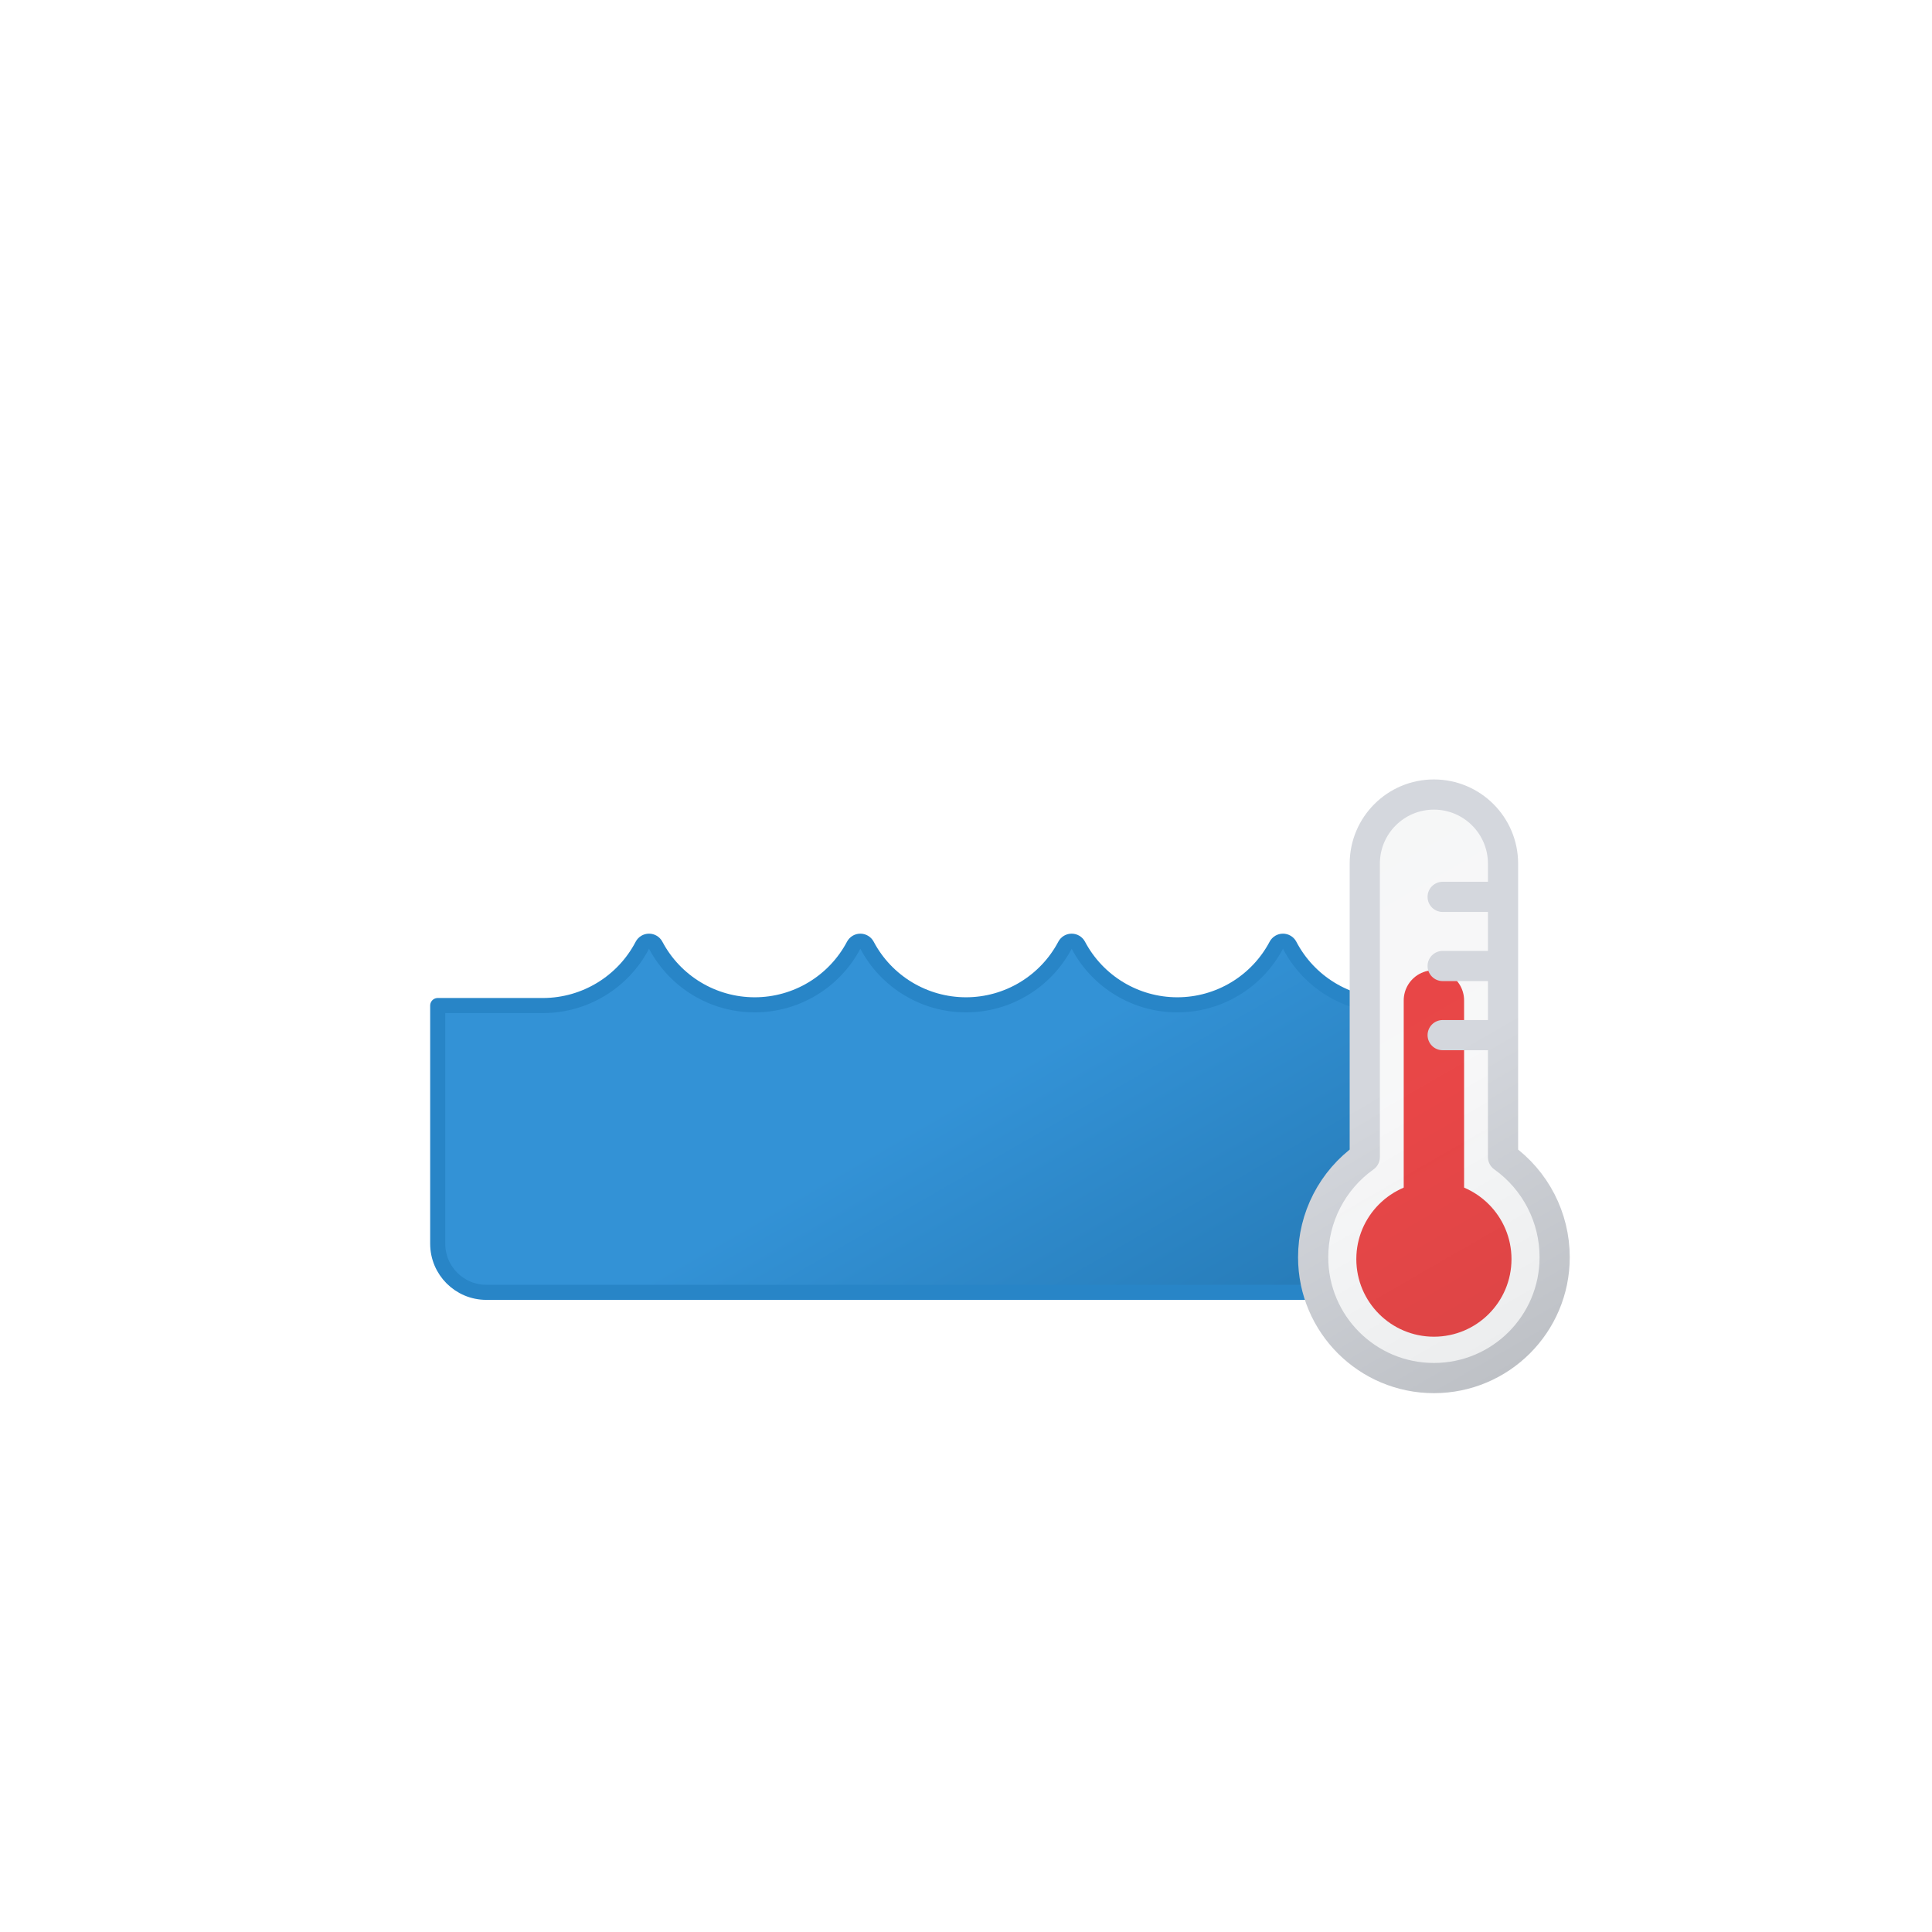
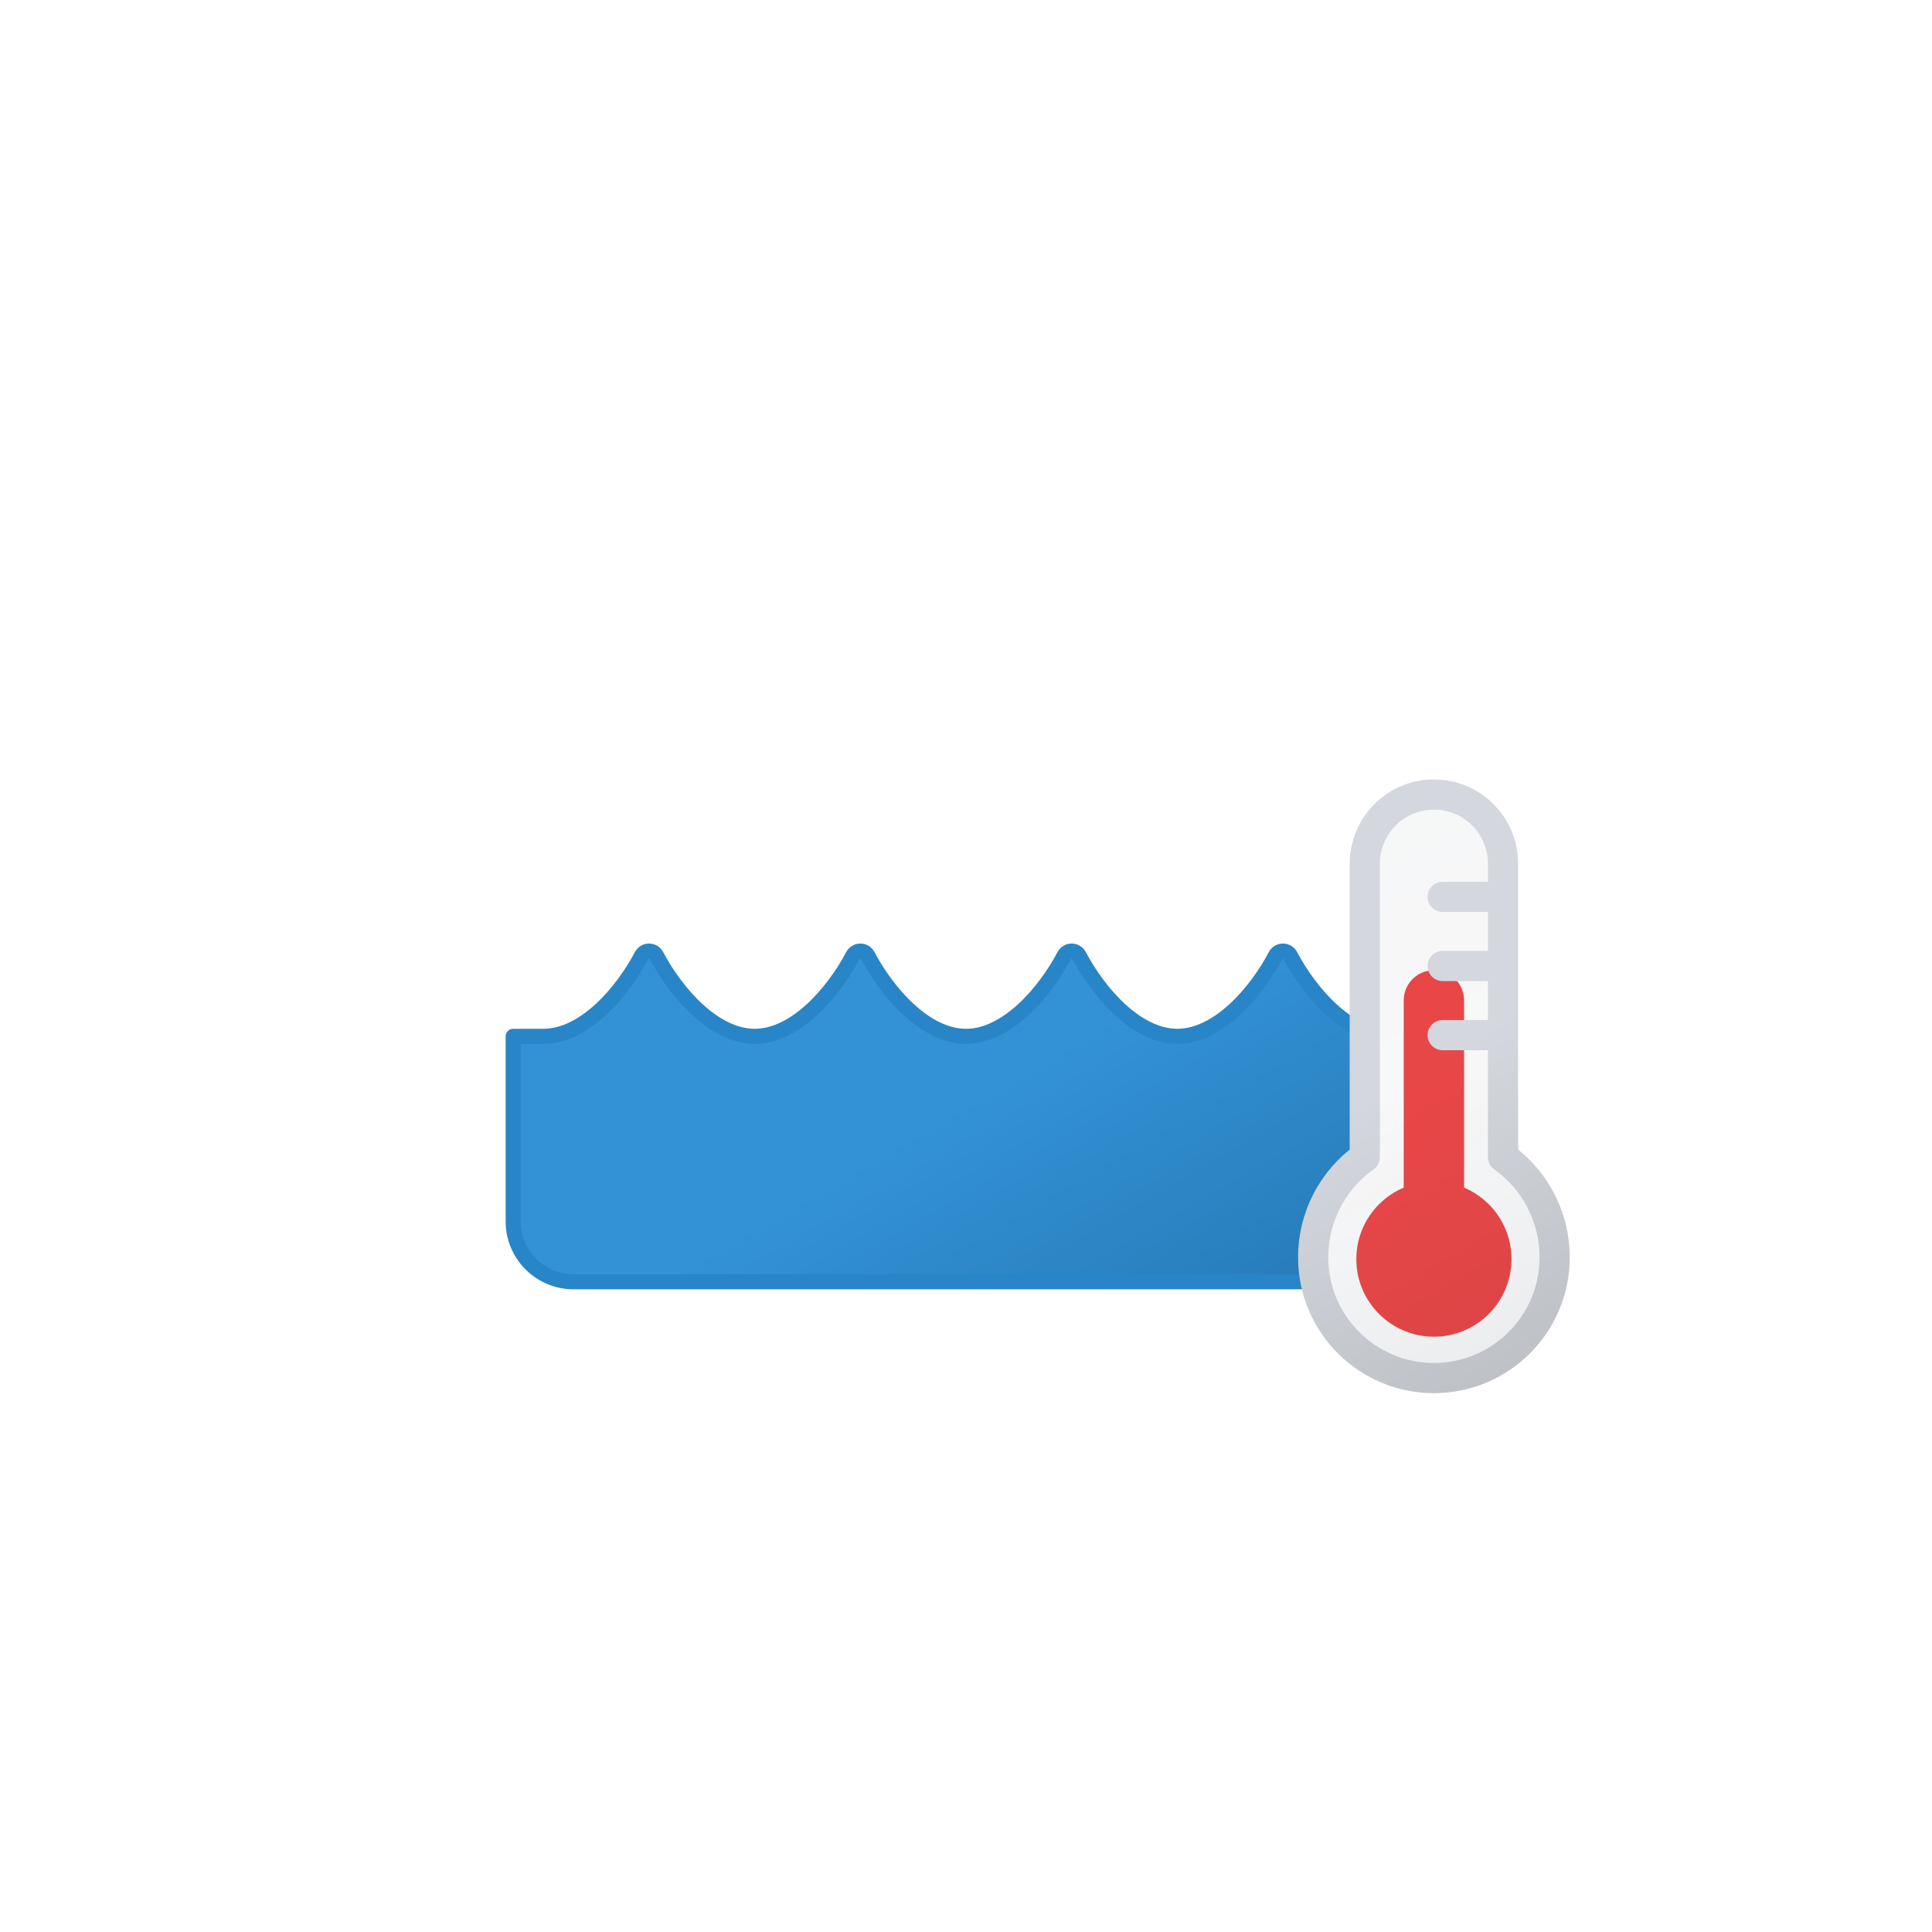
<svg xmlns="http://www.w3.org/2000/svg" viewBox="0 0 64 64">
  <defs>
    <clipPath id="a">
      <path fill="none" d="M47.5 45.71a4 4 0 0 1-4-4.06 4.07 4.07 0 0 1 1.71-3.32v-9.72H13.12v17.1z" />
    </clipPath>
    <linearGradient id="b" x1="25.82" x2="38.39" y1="26.77" y2="48.54" gradientUnits="userSpaceOnUse">
      <stop offset="0" stop-color="#3392d6" />
      <stop offset=".45" stop-color="#3392d6" />
      <stop offset="1" stop-color="#2477b2" />
    </linearGradient>
    <linearGradient id="c" x1="42.77" x2="51.6" y1="28.66" y2="43.96" gradientUnits="userSpaceOnUse">
      <stop offset="0" stop-color="#515a69" stop-opacity=".05" />
      <stop offset=".45" stop-color="#6b7280" stop-opacity=".05" />
      <stop offset="1" stop-color="#384354" stop-opacity=".1" />
    </linearGradient>
    <linearGradient id="d" x1="42.52" x2="51.85" y1="28.23" y2="44.39" gradientUnits="userSpaceOnUse">
      <stop offset="0" stop-color="#d4d7dd" />
      <stop offset=".45" stop-color="#d4d7dd" />
      <stop offset="1" stop-color="#bec1c6" />
    </linearGradient>
  </defs>
  <g clip-path="url(#a)">
-     <path fill="url(#b)" stroke="#2885c7" stroke-linecap="round" stroke-linejoin="round" stroke-width=".5" d="M46 33.31a3.72 3.72 0 0 1-3.28-2 .25.25 0 0 0-.44 0 3.71 3.71 0 0 1-6.56 0 .25.25 0 0 0-.44 0 3.71 3.71 0 0 1-6.56 0 .25.25 0 0 0-.44 0 3.71 3.71 0 0 1-6.56 0 .25.25 0 0 0-.44 0 3.72 3.72 0 0 1-3.28 2h-3.5v7.89a1.61 1.61 0 0 0 1.61 1.61h31.77a1.62 1.62 0 0 0 1.62-1.62v-7.88z">
-       <animate attributeName="d" calcMode="spline" dur="3s" keySplines="0.5 0 0.5 1; 0.5 0 0.5 1" repeatCount="indefinite" values="M46,33.31a3.72,3.72,0,0,1-3.28-2,.25.25,0,0,0-.44,0,3.71,3.71,0,0,1-6.56,0,.25.25,0,0,0-.44,0,3.71,3.71,0,0,1-6.56,0,.25.25,0,0,0-.44,0,3.71,3.71,0,0,1-6.56,0,.25.25,0,0,0-.44,0,3.72,3.72,0,0,1-3.28,2H14.5V41.2a1.61,1.61,0,0,0,1.61,1.61H47.88a1.62,1.62,0,0,0,1.62-1.62V33.31Z; M46,35.31a3.72,3.72,0,0,1-3.28-2,.25.25,0,0,0-.44,0,3.71,3.71,0,0,1-6.56,0,.25.25,0,0,0-.44,0,3.71,3.71,0,0,1-6.56,0,.25.25,0,0,0-.44,0,3.71,3.71,0,0,1-6.56,0,.25.25,0,0,0-.44,0,3.72,3.72,0,0,1-3.28,2H14.5V41.2a1.61,1.61,0,0,0,1.61,1.61H47.88a1.62,1.62,0,0,0,1.62-1.62V35.31Z; M46,33.31a3.72,3.72,0,0,1-3.28-2,.25.25,0,0,0-.44,0,3.71,3.71,0,0,1-6.56,0,.25.25,0,0,0-.44,0,3.71,3.71,0,0,1-6.56,0,.25.25,0,0,0-.44,0,3.71,3.71,0,0,1-6.56,0,.25.25,0,0,0-.44,0,3.72,3.72,0,0,1-3.28,2H14.5V41.2a1.61,1.61,0,0,0,1.61,1.61H47.88a1.62,1.62,0,0,0,1.62-1.62V33.31Z" />
+     <path fill="url(#b)" stroke="#2885c7" stroke-linecap="round" stroke-linejoin="round" stroke-width=".5" d="M47 34.33h-1c-1.36 0-2.61-1.46-3.25-2.67a.28.28 0 0 0-.5 0c-.64 1.21-1.89 2.67-3.25 2.67s-2.61-1.46-3.25-2.67a.28.28 0 0 0-.5 0c-.64 1.21-1.89 2.67-3.25 2.67s-2.61-1.46-3.25-2.67a.28.28 0 0 0-.5 0c-.64 1.21-1.89 2.67-3.25 2.67s-2.61-1.46-3.25-2.67a.28.28 0 0 0-.5 0c-.64 1.21-1.89 2.67-3.25 2.67h-1v6.13a2 2 0 0 0 2 2h26a2 2 0 0 0 2-2z">
+       <animate attributeName="d" calcMode="spline" dur="3s" keySplines="0.5 0 0.5 1; 0.5 0 0.5 1" repeatCount="indefinite" values="M47,34.33H46c-1.36,0-2.61-1.46-3.25-2.67a.28.28,0,0,0-.5,0c-.64,1.21-1.89,2.67-3.25,2.67s-2.61-1.46-3.25-2.67a.28.28,0,0,0-.5,0c-.64,1.21-1.89,2.67-3.25,2.67s-2.61-1.46-3.25-2.67a.28.28,0,0,0-.5,0c-.64,1.21-1.89,2.67-3.25,2.67s-2.61-1.46-3.25-2.67a.28.28,0,0,0-.5,0c-.64,1.21-1.89,2.67-3.25,2.67H17v6.13a2,2,0,0,0,2,2H45a2,2,0,0,0,2-2Z; M47,36.33H46c-1.36,0-2.61-1.46-3.25-2.67a.28.28,0,0,0-.5,0c-.64,1.21-1.89,2.67-3.25,2.67s-2.61-1.46-3.25-2.67a.28.28,0,0,0-.5,0c-.64,1.21-1.89,2.67-3.25,2.67s-2.61-1.46-3.25-2.67a.28.28,0,0,0-.5,0c-.64,1.21-1.89,2.67-3.25,2.67s-2.61-1.46-3.25-2.67a.28.28,0,0,0-.5,0c-.64,1.21-1.89,2.67-3.25,2.67H17v4.13a2,2,0,0,0,2,2H45a2,2,0,0,0,2-2Z; M47,34.33H46c-1.36,0-2.61-1.46-3.25-2.67a.28.28,0,0,0-.5,0c-.64,1.21-1.89,2.67-3.25,2.67s-2.61-1.46-3.25-2.67a.28.28,0,0,0-.5,0c-.64,1.21-1.89,2.67-3.25,2.67s-2.61-1.46-3.25-2.67a.28.28,0,0,0-.5,0c-.64,1.21-1.89,2.67-3.25,2.67s-2.61-1.46-3.25-2.67a.28.28,0,0,0-.5,0c-.64,1.21-1.89,2.67-3.25,2.67H17v6.13a2,2,0,0,0,2,2H45a2,2,0,0,0,2-2Z" />
    </path>
  </g>
  <circle cx="47.5" cy="41.71" r="2.57" fill="#ef4444" />
-   <path fill="none" stroke="#ef4444" stroke-linecap="round" stroke-miterlimit="10" stroke-width="2" d="M47.5 33.14v8.57" />
+   <path fill="none" stroke="#ef4444" stroke-linecap="round" stroke-miterlimit="10" stroke-width="2" d="M47.5 33.14v8.57">
+     <animateTransform attributeName="transform" dur="1s" repeatCount="indefinite" type="translate" values="0 0; 0 1; 0 0" />
+   </path>
  <path fill="url(#c)" stroke="url(#d)" stroke-linecap="round" stroke-linejoin="round" d="M51.5 41.65a4 4 0 1 1-8 0 4.07 4.07 0 0 1 1.71-3.32v-9.72a2.29 2.29 0 1 1 4.58 0v9.72a4.07 4.07 0 0 1 1.71 3.32zM47.79 32h2m-2-2.29h2m-2 4.58h2" />
</svg>
